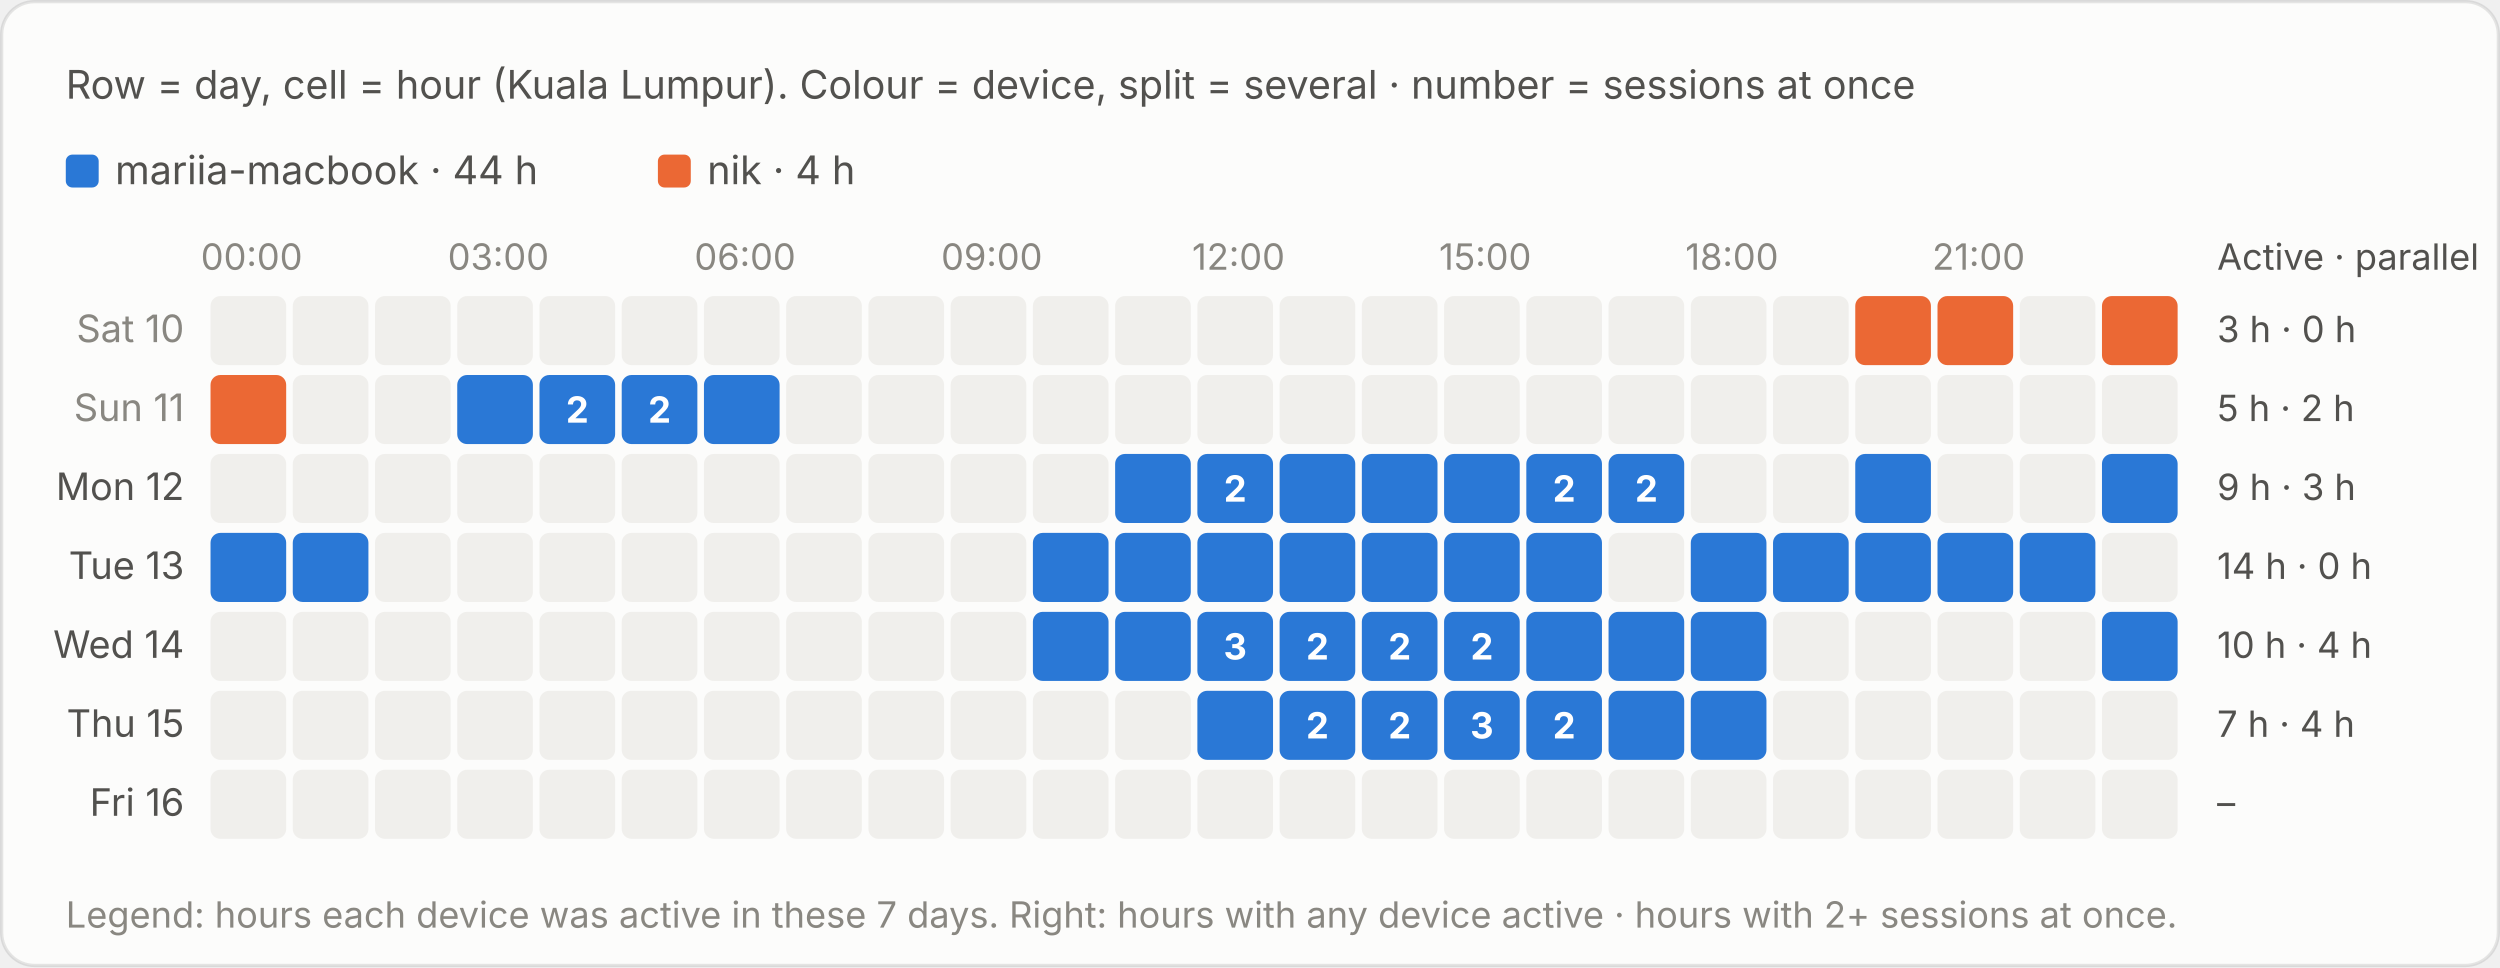
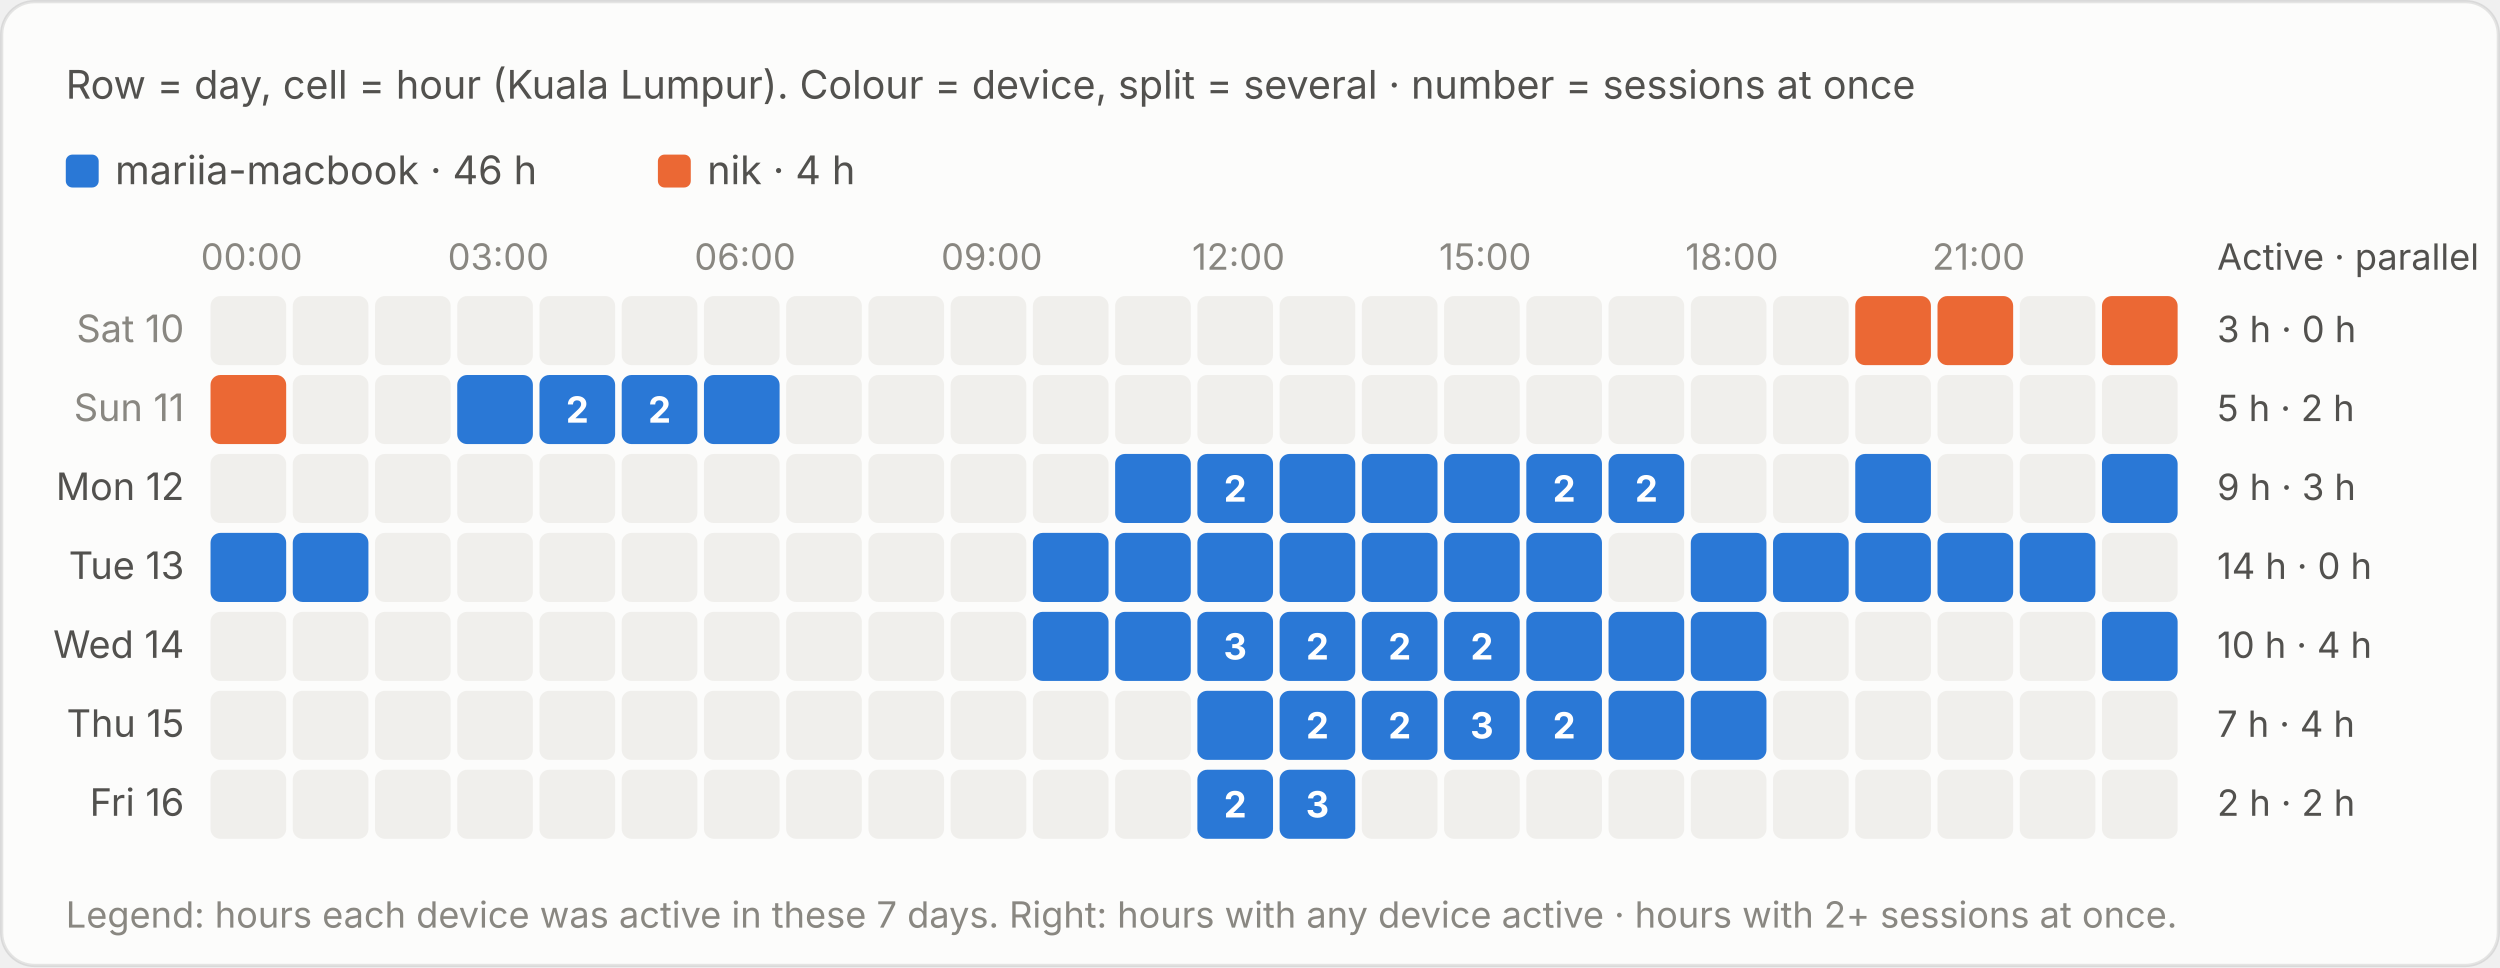
<svg xmlns="http://www.w3.org/2000/svg" viewBox="0 0 760 294" width="760" height="294" role="img" aria-label="Row = day, cell = hour (Kuala Lumpur). Colour = device, split = several · number = sessions at once">
  <style>text{font-family:system-ui,-apple-system,"Segoe UI",sans-serif;font-variant-numeric:tabular-nums}.bg{fill:#fcfcfb;stroke:rgba(11,11,11,.10)}.tp{fill:#0b0b0b}.ts{fill:#52514e}.tm{fill:#898781}.grid{stroke:#e1e0d9;stroke-width:1}.base{stroke:#c3c2b7;stroke-width:1}.so{fill:#b5b3ad}.lo{stroke:#b5b3ad}.qe{fill:#f0efec}.ring{stroke:#fcfcfb}.area{fill-opacity:.1}.s0{fill:#2a78d6}.l0{stroke:#2a78d6}.s1{fill:#eb6834}.l1{stroke:#eb6834}.s2{fill:#1baf7a}.l2{stroke:#1baf7a}.s3{fill:#eda100}.l3{stroke:#eda100}.s4{fill:#e87ba4}.l4{stroke:#e87ba4}.s5{fill:#008300}.l5{stroke:#008300}.s6{fill:#4a3aa7}.l6{stroke:#4a3aa7}.s7{fill:#e34948}.l7{stroke:#e34948}.q0{fill:#cde2fb}.q1{fill:#9ec5f4}.q2{fill:#6da7ec}.q3{fill:#3987e5}.q4{fill:#256abf}.q5{fill:#184f95}.q6{fill:#0d366b}.r0{fill:#f8d4d4}.r1{fill:#ec8f8f}.r2{fill:#c42f2f}.a0{fill:#fbe3e3}.a1{fill:#f5b8b8}.a2{fill:#ec8f8f}.a3{fill:#d65252}.a4{fill:#a82525}.tq0{fill:#0b0b0b}.tq1{fill:#0b0b0b}.tq2{fill:#0b0b0b}.tq3{fill:#ffffff}.tq4{fill:#ffffff}.tq5{fill:#ffffff}.tq6{fill:#ffffff}.tr0{fill:#0b0b0b}.tr1{fill:#0b0b0b}.tr2{fill:#ffffff}.ta0{fill:#0b0b0b}.ta1{fill:#0b0b0b}.ta2{fill:#0b0b0b}.ta3{fill:#ffffff}.ta4{fill:#ffffff}.tw{fill:#ffffff}@media (prefers-color-scheme:dark){.bg{fill:#1a1a19;stroke:rgba(255,255,255,.10)}.tp{fill:#fff}.ts{fill:#c3c2b7}.tm{fill:#898781}.grid{stroke:#2c2c2a}.base{stroke:#383835}.so{fill:#5c5b57}.lo{stroke:#5c5b57}.qe{fill:#262624}.ring{stroke:#1a1a19}.s0{fill:#3987e5}.l0{stroke:#3987e5}.s1{fill:#d95926}.l1{stroke:#d95926}.s2{fill:#199e70}.l2{stroke:#199e70}.s3{fill:#c98500}.l3{stroke:#c98500}.s4{fill:#d55181}.l4{stroke:#d55181}.s5{fill:#008300}.l5{stroke:#008300}.s6{fill:#9085e9}.l6{stroke:#9085e9}.s7{fill:#e66767}.l7{stroke:#e66767}.q0{fill:#16263a}.q1{fill:#123a66}.q2{fill:#184f95}.q3{fill:#256abf}.q4{fill:#3987e5}.q5{fill:#6da7ec}.q6{fill:#b7d3f6}.r0{fill:#4a2023}.r1{fill:#8c2c2f}.r2{fill:#e25555}.a0{fill:#3a1a1c}.a1{fill:#5e2427}.a2{fill:#8c2c2f}.a3{fill:#c43c3f}.a4{fill:#f07070}.tq0{fill:#ffffff}.tq1{fill:#ffffff}.tq2{fill:#ffffff}.tq3{fill:#ffffff}.tq4{fill:#ffffff}.tq5{fill:#0b0b0b}.tq6{fill:#0b0b0b}.tr0{fill:#ffffff}.tr1{fill:#ffffff}.tr2{fill:#ffffff}.ta0{fill:#ffffff}.ta1{fill:#ffffff}.ta2{fill:#ffffff}.ta3{fill:#ffffff}.ta4{fill:#0b0b0b}.tw{fill:#ffffff}}</style>
  <rect class="bg" x=".5" y=".5" width="759" height="293" rx="10" />
  <text class="ts" x="20" y="30" font-size="12">Row = day, cell = hour (Kuala Lumpur). Colour = device, split = several · number = sessions at once</text>
  <g transform="translate(0,-20)">
    <rect class="s0" x="20.0" y="67" width="10" height="10" rx="2" />
-     <text class="ts" x="35.0" y="76" font-size="12">mariia-macbook · 44 h</text>
+     <text class="ts" x="35.0" y="76" font-size="12">mariia-macbook · 46 h</text>
    <rect class="s1" x="200.0" y="67" width="10" height="10" rx="2" />
    <text class="ts" x="215.0" y="76" font-size="12">nik · 4 h</text>
    <text class="tm" x="76.5" y="102" font-size="11" text-anchor="middle">00:00</text>
    <text class="tm" x="151.5" y="102" font-size="11" text-anchor="middle">03:00</text>
    <text class="tm" x="226.5" y="102" font-size="11" text-anchor="middle">06:00</text>
    <text class="tm" x="301.5" y="102" font-size="11" text-anchor="middle">09:00</text>
    <text class="tm" x="376.5" y="102" font-size="11" text-anchor="middle">12:00</text>
    <text class="tm" x="451.5" y="102" font-size="11" text-anchor="middle">15:00</text>
    <text class="tm" x="526.5" y="102" font-size="11" text-anchor="middle">18:00</text>
    <text class="tm" x="601.5" y="102" font-size="11" text-anchor="middle">21:00</text>
    <text class="ts" x="674" y="102" font-size="11">Active · parallel</text>
    <text class="tm" x="56" y="124.0" font-size="11.5" text-anchor="end">Sat 10</text>
    <rect class="qe" x="64.0" y="110" width="23" height="21" rx="3" />
    <rect class="qe" x="89.0" y="110" width="23" height="21" rx="3" />
    <rect class="qe" x="114.0" y="110" width="23" height="21" rx="3" />
    <rect class="qe" x="139.0" y="110" width="23" height="21" rx="3" />
    <rect class="qe" x="164.0" y="110" width="23" height="21" rx="3" />
    <rect class="qe" x="189.0" y="110" width="23" height="21" rx="3" />
    <rect class="qe" x="214.0" y="110" width="23" height="21" rx="3" />
    <rect class="qe" x="239.0" y="110" width="23" height="21" rx="3" />
    <rect class="qe" x="264.0" y="110" width="23" height="21" rx="3" />
    <rect class="qe" x="289.0" y="110" width="23" height="21" rx="3" />
    <rect class="qe" x="314.0" y="110" width="23" height="21" rx="3" />
    <rect class="qe" x="339.0" y="110" width="23" height="21" rx="3" />
    <rect class="qe" x="364.0" y="110" width="23" height="21" rx="3" />
    <rect class="qe" x="389.0" y="110" width="23" height="21" rx="3" />
    <rect class="qe" x="414.0" y="110" width="23" height="21" rx="3" />
    <rect class="qe" x="439.0" y="110" width="23" height="21" rx="3" />
    <rect class="qe" x="464.0" y="110" width="23" height="21" rx="3" />
    <rect class="qe" x="489.0" y="110" width="23" height="21" rx="3" />
    <rect class="qe" x="514.0" y="110" width="23" height="21" rx="3" />
    <rect class="qe" x="539.0" y="110" width="23" height="21" rx="3" />
    <rect class="s1" x="564.0" y="110" width="23.0" height="21" rx="3" />
    <rect x="564.0" y="110" width="23" height="21" fill="transparent" />
    <rect class="s1" x="589.0" y="110" width="23.0" height="21" rx="3" />
    <rect x="589.0" y="110" width="23" height="21" fill="transparent" />
    <rect class="qe" x="614.0" y="110" width="23" height="21" rx="3" />
    <rect class="s1" x="639.0" y="110" width="23.0" height="21" rx="3" />
    <rect x="639.0" y="110" width="23" height="21" fill="transparent" />
    <text class="ts" x="674" y="124.0" font-size="11">3 h · 0 h</text>
    <text class="tm" x="56" y="148.0" font-size="11.5" text-anchor="end">Sun 11</text>
    <rect class="s1" x="64.0" y="134" width="23.0" height="21" rx="3" />
    <rect x="64.0" y="134" width="23" height="21" fill="transparent" />
    <rect class="qe" x="89.0" y="134" width="23" height="21" rx="3" />
    <rect class="qe" x="114.0" y="134" width="23" height="21" rx="3" />
    <rect class="s0" x="139.0" y="134" width="23.0" height="21" rx="3" />
    <rect x="139.0" y="134" width="23" height="21" fill="transparent" />
    <rect class="s0" x="164.0" y="134" width="23.0" height="21" rx="3" />
    <rect x="164.0" y="134" width="23" height="21" fill="transparent" />
    <text class="tw" x="175.5" y="148.5" font-size="11" font-weight="700" text-anchor="middle">2</text>
    <rect class="s0" x="189.0" y="134" width="23.0" height="21" rx="3" />
    <rect x="189.0" y="134" width="23" height="21" fill="transparent" />
    <text class="tw" x="200.5" y="148.5" font-size="11" font-weight="700" text-anchor="middle">2</text>
    <rect class="s0" x="214.0" y="134" width="23.0" height="21" rx="3" />
    <rect x="214.0" y="134" width="23" height="21" fill="transparent" />
    <rect class="qe" x="239.0" y="134" width="23" height="21" rx="3" />
    <rect class="qe" x="264.0" y="134" width="23" height="21" rx="3" />
    <rect class="qe" x="289.0" y="134" width="23" height="21" rx="3" />
    <rect class="qe" x="314.0" y="134" width="23" height="21" rx="3" />
    <rect class="qe" x="339.0" y="134" width="23" height="21" rx="3" />
    <rect class="qe" x="364.0" y="134" width="23" height="21" rx="3" />
    <rect class="qe" x="389.0" y="134" width="23" height="21" rx="3" />
    <rect class="qe" x="414.0" y="134" width="23" height="21" rx="3" />
    <rect class="qe" x="439.0" y="134" width="23" height="21" rx="3" />
    <rect class="qe" x="464.0" y="134" width="23" height="21" rx="3" />
    <rect class="qe" x="489.0" y="134" width="23" height="21" rx="3" />
    <rect class="qe" x="514.0" y="134" width="23" height="21" rx="3" />
    <rect class="qe" x="539.0" y="134" width="23" height="21" rx="3" />
    <rect class="qe" x="564.0" y="134" width="23" height="21" rx="3" />
    <rect class="qe" x="589.0" y="134" width="23" height="21" rx="3" />
    <rect class="qe" x="614.0" y="134" width="23" height="21" rx="3" />
    <rect class="qe" x="639.0" y="134" width="23" height="21" rx="3" />
    <text class="ts" x="674" y="148.0" font-size="11">5 h · 2 h</text>
    <text class="ts" x="56" y="172.0" font-size="11.5" text-anchor="end">Mon 12</text>
    <rect class="qe" x="64.0" y="158" width="23" height="21" rx="3" />
    <rect class="qe" x="89.0" y="158" width="23" height="21" rx="3" />
    <rect class="qe" x="114.0" y="158" width="23" height="21" rx="3" />
    <rect class="qe" x="139.0" y="158" width="23" height="21" rx="3" />
    <rect class="qe" x="164.0" y="158" width="23" height="21" rx="3" />
    <rect class="qe" x="189.0" y="158" width="23" height="21" rx="3" />
    <rect class="qe" x="214.0" y="158" width="23" height="21" rx="3" />
    <rect class="qe" x="239.0" y="158" width="23" height="21" rx="3" />
    <rect class="qe" x="264.0" y="158" width="23" height="21" rx="3" />
    <rect class="qe" x="289.0" y="158" width="23" height="21" rx="3" />
    <rect class="qe" x="314.0" y="158" width="23" height="21" rx="3" />
    <rect class="s0" x="339.0" y="158" width="23.0" height="21" rx="3" />
    <rect x="339.0" y="158" width="23" height="21" fill="transparent" />
    <rect class="s0" x="364.0" y="158" width="23.0" height="21" rx="3" />
    <rect x="364.0" y="158" width="23" height="21" fill="transparent" />
    <text class="tw" x="375.5" y="172.5" font-size="11" font-weight="700" text-anchor="middle">2</text>
    <rect class="s0" x="389.0" y="158" width="23.0" height="21" rx="3" />
    <rect x="389.0" y="158" width="23" height="21" fill="transparent" />
    <rect class="s0" x="414.0" y="158" width="23.0" height="21" rx="3" />
    <rect x="414.0" y="158" width="23" height="21" fill="transparent" />
    <rect class="s0" x="439.0" y="158" width="23.0" height="21" rx="3" />
    <rect x="439.0" y="158" width="23" height="21" fill="transparent" />
    <rect class="s0" x="464.0" y="158" width="23.0" height="21" rx="3" />
    <rect x="464.0" y="158" width="23" height="21" fill="transparent" />
    <text class="tw" x="475.5" y="172.5" font-size="11" font-weight="700" text-anchor="middle">2</text>
    <rect class="s0" x="489.0" y="158" width="23.0" height="21" rx="3" />
    <rect x="489.0" y="158" width="23" height="21" fill="transparent" />
    <text class="tw" x="500.5" y="172.5" font-size="11" font-weight="700" text-anchor="middle">2</text>
    <rect class="qe" x="514.0" y="158" width="23" height="21" rx="3" />
    <rect class="qe" x="539.0" y="158" width="23" height="21" rx="3" />
    <rect class="s0" x="564.0" y="158" width="23.0" height="21" rx="3" />
    <rect x="564.0" y="158" width="23" height="21" fill="transparent" />
    <rect class="qe" x="589.0" y="158" width="23" height="21" rx="3" />
    <rect class="qe" x="614.0" y="158" width="23" height="21" rx="3" />
    <rect class="s0" x="639.0" y="158" width="23.0" height="21" rx="3" />
    <rect x="639.0" y="158" width="23" height="21" fill="transparent" />
    <text class="ts" x="674" y="172.0" font-size="11">9 h · 3 h</text>
    <text class="ts" x="56" y="196.0" font-size="11.5" text-anchor="end">Tue 13</text>
    <rect class="s0" x="64.0" y="182" width="23.0" height="21" rx="3" />
    <rect x="64.0" y="182" width="23" height="21" fill="transparent" />
    <rect class="s0" x="89.0" y="182" width="23.0" height="21" rx="3" />
    <rect x="89.0" y="182" width="23" height="21" fill="transparent" />
    <rect class="qe" x="114.0" y="182" width="23" height="21" rx="3" />
    <rect class="qe" x="139.0" y="182" width="23" height="21" rx="3" />
    <rect class="qe" x="164.0" y="182" width="23" height="21" rx="3" />
    <rect class="qe" x="189.0" y="182" width="23" height="21" rx="3" />
    <rect class="qe" x="214.0" y="182" width="23" height="21" rx="3" />
    <rect class="qe" x="239.0" y="182" width="23" height="21" rx="3" />
    <rect class="qe" x="264.0" y="182" width="23" height="21" rx="3" />
    <rect class="qe" x="289.0" y="182" width="23" height="21" rx="3" />
    <rect class="s0" x="314.0" y="182" width="23.0" height="21" rx="3" />
    <rect x="314.0" y="182" width="23" height="21" fill="transparent" />
    <rect class="s0" x="339.0" y="182" width="23.0" height="21" rx="3" />
    <rect x="339.0" y="182" width="23" height="21" fill="transparent" />
    <rect class="s0" x="364.0" y="182" width="23.0" height="21" rx="3" />
    <rect x="364.0" y="182" width="23" height="21" fill="transparent" />
    <rect class="s0" x="389.0" y="182" width="23.0" height="21" rx="3" />
    <rect x="389.0" y="182" width="23" height="21" fill="transparent" />
    <rect class="s0" x="414.0" y="182" width="23.0" height="21" rx="3" />
    <rect x="414.0" y="182" width="23" height="21" fill="transparent" />
    <rect class="s0" x="439.0" y="182" width="23.0" height="21" rx="3" />
    <rect x="439.0" y="182" width="23" height="21" fill="transparent" />
    <rect class="s0" x="464.0" y="182" width="23.0" height="21" rx="3" />
    <rect x="464.0" y="182" width="23" height="21" fill="transparent" />
    <rect class="qe" x="489.0" y="182" width="23" height="21" rx="3" />
    <rect class="s0" x="514.0" y="182" width="23.0" height="21" rx="3" />
    <rect x="514.0" y="182" width="23" height="21" fill="transparent" />
    <rect class="s0" x="539.0" y="182" width="23.0" height="21" rx="3" />
    <rect x="539.0" y="182" width="23" height="21" fill="transparent" />
    <rect class="s0" x="564.0" y="182" width="23.0" height="21" rx="3" />
    <rect x="564.0" y="182" width="23" height="21" fill="transparent" />
    <rect class="s0" x="589.0" y="182" width="23.0" height="21" rx="3" />
    <rect x="589.0" y="182" width="23" height="21" fill="transparent" />
    <rect class="s0" x="614.0" y="182" width="23.0" height="21" rx="3" />
    <rect x="614.0" y="182" width="23" height="21" fill="transparent" />
    <rect class="qe" x="639.0" y="182" width="23" height="21" rx="3" />
    <text class="ts" x="674" y="196.0" font-size="11">14 h · 0 h</text>
    <text class="ts" x="56" y="220.0" font-size="11.5" text-anchor="end">Wed 14</text>
    <rect class="qe" x="64.0" y="206" width="23" height="21" rx="3" />
    <rect class="qe" x="89.0" y="206" width="23" height="21" rx="3" />
    <rect class="qe" x="114.0" y="206" width="23" height="21" rx="3" />
    <rect class="qe" x="139.0" y="206" width="23" height="21" rx="3" />
    <rect class="qe" x="164.0" y="206" width="23" height="21" rx="3" />
    <rect class="qe" x="189.0" y="206" width="23" height="21" rx="3" />
    <rect class="qe" x="214.0" y="206" width="23" height="21" rx="3" />
    <rect class="qe" x="239.0" y="206" width="23" height="21" rx="3" />
    <rect class="qe" x="264.0" y="206" width="23" height="21" rx="3" />
    <rect class="qe" x="289.0" y="206" width="23" height="21" rx="3" />
    <rect class="s0" x="314.0" y="206" width="23.0" height="21" rx="3" />
    <rect x="314.0" y="206" width="23" height="21" fill="transparent" />
    <rect class="s0" x="339.0" y="206" width="23.0" height="21" rx="3" />
    <rect x="339.0" y="206" width="23" height="21" fill="transparent" />
    <rect class="s0" x="364.0" y="206" width="23.0" height="21" rx="3" />
    <rect x="364.0" y="206" width="23" height="21" fill="transparent" />
    <text class="tw" x="375.5" y="220.5" font-size="11" font-weight="700" text-anchor="middle">3</text>
    <rect class="s0" x="389.0" y="206" width="23.0" height="21" rx="3" />
    <rect x="389.0" y="206" width="23" height="21" fill="transparent" />
    <text class="tw" x="400.5" y="220.5" font-size="11" font-weight="700" text-anchor="middle">2</text>
    <rect class="s0" x="414.0" y="206" width="23.0" height="21" rx="3" />
    <rect x="414.0" y="206" width="23" height="21" fill="transparent" />
    <text class="tw" x="425.5" y="220.5" font-size="11" font-weight="700" text-anchor="middle">2</text>
    <rect class="s0" x="439.0" y="206" width="23.0" height="21" rx="3" />
    <rect x="439.0" y="206" width="23" height="21" fill="transparent" />
    <text class="tw" x="450.5" y="220.5" font-size="11" font-weight="700" text-anchor="middle">2</text>
    <rect class="s0" x="464.0" y="206" width="23.0" height="21" rx="3" />
    <rect x="464.0" y="206" width="23" height="21" fill="transparent" />
    <rect class="s0" x="489.0" y="206" width="23.0" height="21" rx="3" />
    <rect x="489.0" y="206" width="23" height="21" fill="transparent" />
    <rect class="s0" x="514.0" y="206" width="23.0" height="21" rx="3" />
    <rect x="514.0" y="206" width="23" height="21" fill="transparent" />
    <rect class="qe" x="539.0" y="206" width="23" height="21" rx="3" />
    <rect class="qe" x="564.0" y="206" width="23" height="21" rx="3" />
    <rect class="qe" x="589.0" y="206" width="23" height="21" rx="3" />
    <rect class="qe" x="614.0" y="206" width="23" height="21" rx="3" />
    <rect class="s0" x="639.0" y="206" width="23.0" height="21" rx="3" />
    <rect x="639.0" y="206" width="23" height="21" fill="transparent" />
    <text class="ts" x="674" y="220.0" font-size="11">10 h · 4 h</text>
    <text class="ts" x="56" y="244.0" font-size="11.5" text-anchor="end">Thu 15</text>
    <rect class="qe" x="64.0" y="230" width="23" height="21" rx="3" />
    <rect class="qe" x="89.0" y="230" width="23" height="21" rx="3" />
    <rect class="qe" x="114.0" y="230" width="23" height="21" rx="3" />
    <rect class="qe" x="139.0" y="230" width="23" height="21" rx="3" />
    <rect class="qe" x="164.0" y="230" width="23" height="21" rx="3" />
    <rect class="qe" x="189.0" y="230" width="23" height="21" rx="3" />
    <rect class="qe" x="214.0" y="230" width="23" height="21" rx="3" />
    <rect class="qe" x="239.0" y="230" width="23" height="21" rx="3" />
    <rect class="qe" x="264.0" y="230" width="23" height="21" rx="3" />
    <rect class="qe" x="289.0" y="230" width="23" height="21" rx="3" />
    <rect class="qe" x="314.0" y="230" width="23" height="21" rx="3" />
    <rect class="qe" x="339.0" y="230" width="23" height="21" rx="3" />
    <rect class="s0" x="364.0" y="230" width="23.0" height="21" rx="3" />
    <rect x="364.0" y="230" width="23" height="21" fill="transparent" />
    <rect class="s0" x="389.0" y="230" width="23.0" height="21" rx="3" />
    <rect x="389.0" y="230" width="23" height="21" fill="transparent" />
    <text class="tw" x="400.5" y="244.5" font-size="11" font-weight="700" text-anchor="middle">2</text>
    <rect class="s0" x="414.0" y="230" width="23.0" height="21" rx="3" />
    <rect x="414.0" y="230" width="23" height="21" fill="transparent" />
    <text class="tw" x="425.5" y="244.5" font-size="11" font-weight="700" text-anchor="middle">2</text>
    <rect class="s0" x="439.0" y="230" width="23.0" height="21" rx="3" />
    <rect x="439.0" y="230" width="23" height="21" fill="transparent" />
    <text class="tw" x="450.5" y="244.5" font-size="11" font-weight="700" text-anchor="middle">3</text>
    <rect class="s0" x="464.0" y="230" width="23.0" height="21" rx="3" />
    <rect x="464.0" y="230" width="23" height="21" fill="transparent" />
    <text class="tw" x="475.5" y="244.5" font-size="11" font-weight="700" text-anchor="middle">2</text>
    <rect class="s0" x="489.0" y="230" width="23.0" height="21" rx="3" />
    <rect x="489.0" y="230" width="23" height="21" fill="transparent" />
    <rect class="s0" x="514.0" y="230" width="23.0" height="21" rx="3" />
    <rect x="514.0" y="230" width="23" height="21" fill="transparent" />
    <rect class="qe" x="539.0" y="230" width="23" height="21" rx="3" />
    <rect class="qe" x="564.0" y="230" width="23" height="21" rx="3" />
    <rect class="qe" x="589.0" y="230" width="23" height="21" rx="3" />
    <rect class="qe" x="614.0" y="230" width="23" height="21" rx="3" />
    <rect class="qe" x="639.0" y="230" width="23" height="21" rx="3" />
    <text class="ts" x="674" y="244.0" font-size="11">7 h · 4 h</text>
    <text class="ts" x="56" y="268.0" font-size="11.5" text-anchor="end">Fri 16</text>
    <rect class="qe" x="64.0" y="254" width="23" height="21" rx="3" />
    <rect class="qe" x="89.0" y="254" width="23" height="21" rx="3" />
    <rect class="qe" x="114.0" y="254" width="23" height="21" rx="3" />
    <rect class="qe" x="139.0" y="254" width="23" height="21" rx="3" />
    <rect class="qe" x="164.0" y="254" width="23" height="21" rx="3" />
    <rect class="qe" x="189.0" y="254" width="23" height="21" rx="3" />
    <rect class="qe" x="214.0" y="254" width="23" height="21" rx="3" />
    <rect class="qe" x="239.0" y="254" width="23" height="21" rx="3" />
    <rect class="qe" x="264.0" y="254" width="23" height="21" rx="3" />
    <rect class="qe" x="289.0" y="254" width="23" height="21" rx="3" />
    <rect class="qe" x="314.0" y="254" width="23" height="21" rx="3" />
    <rect class="qe" x="339.0" y="254" width="23" height="21" rx="3" />
-     <rect class="qe" x="364.0" y="254" width="23" height="21" rx="3" />
-     <rect class="qe" x="389.0" y="254" width="23" height="21" rx="3" />
+     <rect class="s0" x="364.0" y="254" width="23.0" height="21" rx="3" />
+     <rect x="364.0" y="254" width="23" height="21" fill="transparent" />
+     <text class="tw" x="375.5" y="268.5" font-size="11" font-weight="700" text-anchor="middle">2</text>
+     <rect class="s0" x="389.0" y="254" width="23.0" height="21" rx="3" />
+     <rect x="389.0" y="254" width="23" height="21" fill="transparent" />
+     <text class="tw" x="400.5" y="268.5" font-size="11" font-weight="700" text-anchor="middle">3</text>
    <rect class="qe" x="414.0" y="254" width="23" height="21" rx="3" />
    <rect class="qe" x="439.0" y="254" width="23" height="21" rx="3" />
    <rect class="qe" x="464.0" y="254" width="23" height="21" rx="3" />
    <rect class="qe" x="489.0" y="254" width="23" height="21" rx="3" />
    <rect class="qe" x="514.0" y="254" width="23" height="21" rx="3" />
    <rect class="qe" x="539.0" y="254" width="23" height="21" rx="3" />
    <rect class="qe" x="564.0" y="254" width="23" height="21" rx="3" />
    <rect class="qe" x="589.0" y="254" width="23" height="21" rx="3" />
    <rect class="qe" x="614.0" y="254" width="23" height="21" rx="3" />
    <rect class="qe" x="639.0" y="254" width="23" height="21" rx="3" />
-     <text class="ts" x="674" y="268.0" font-size="11">–</text>
+     <text class="ts" x="674" y="268.0" font-size="11">2 h · 2 h</text>
    <text class="tm" x="20" y="302" font-size="11">Legend: hours each device was active in these 7 days. Right: hours with any device active · hours with 2+ sessions at once.</text>
  </g>
</svg>
